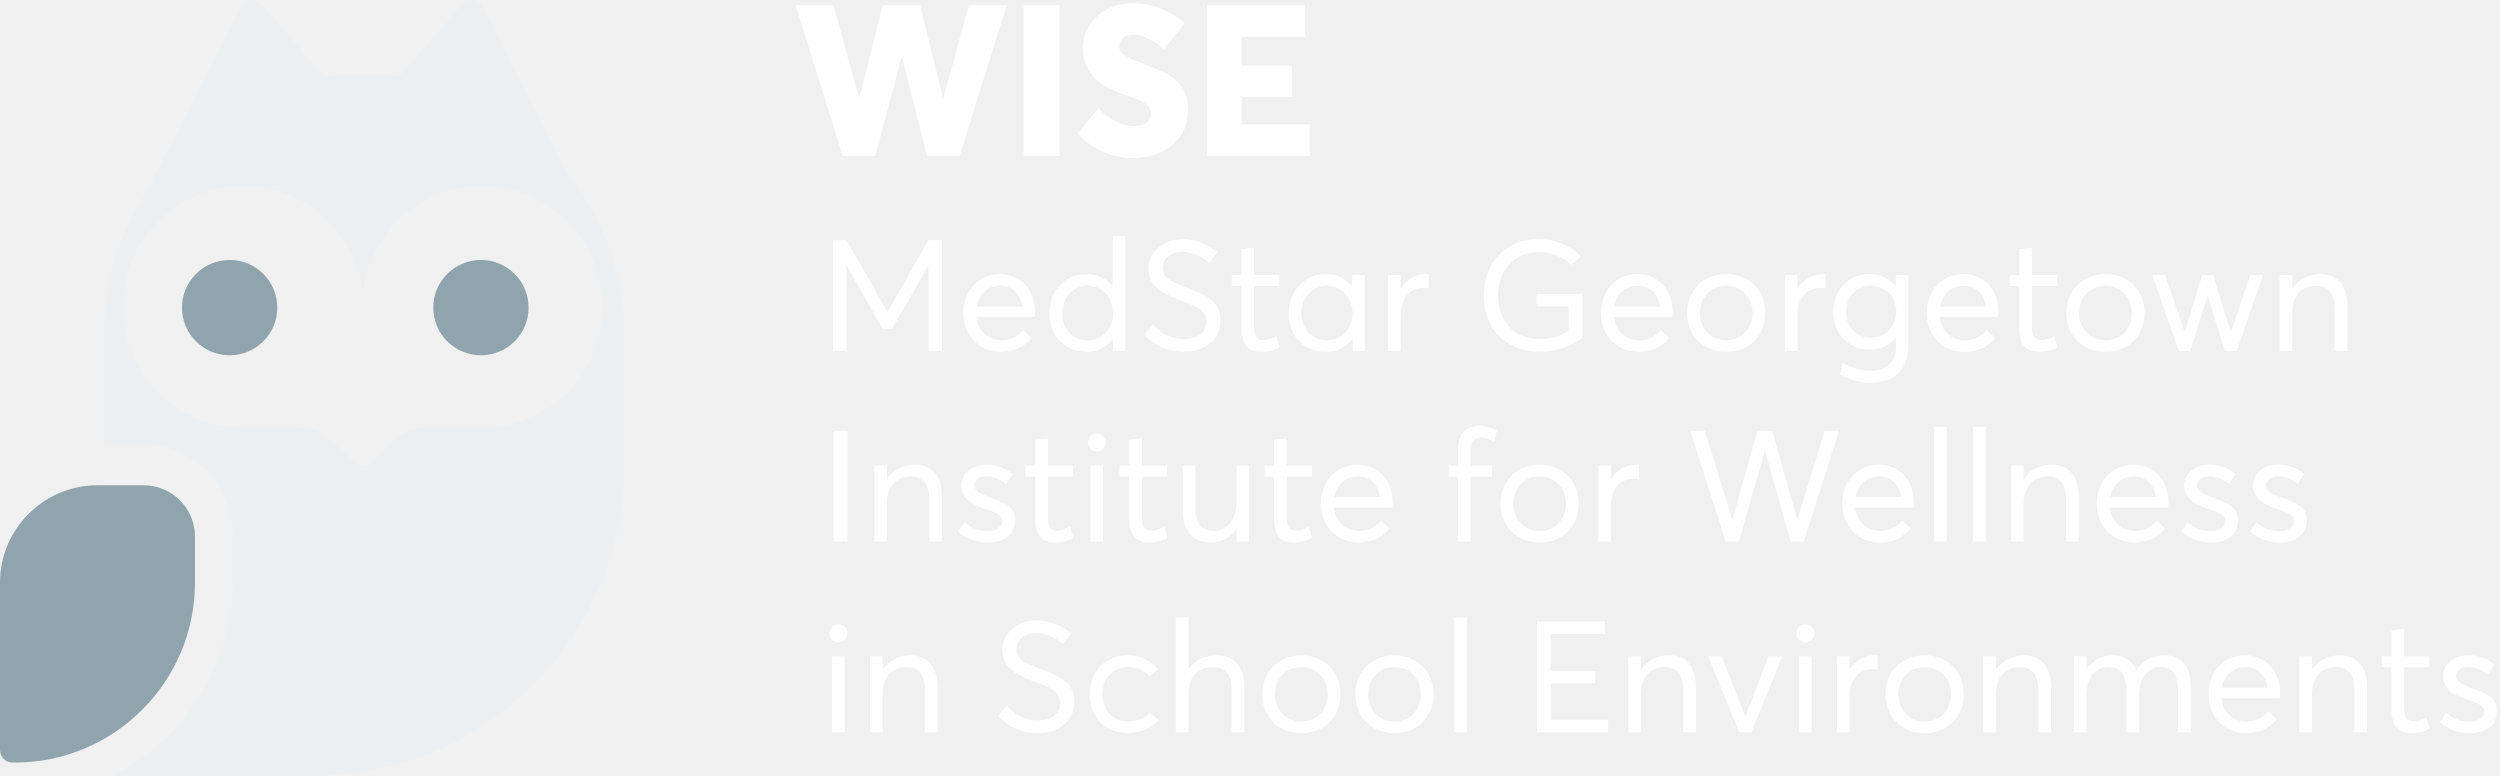
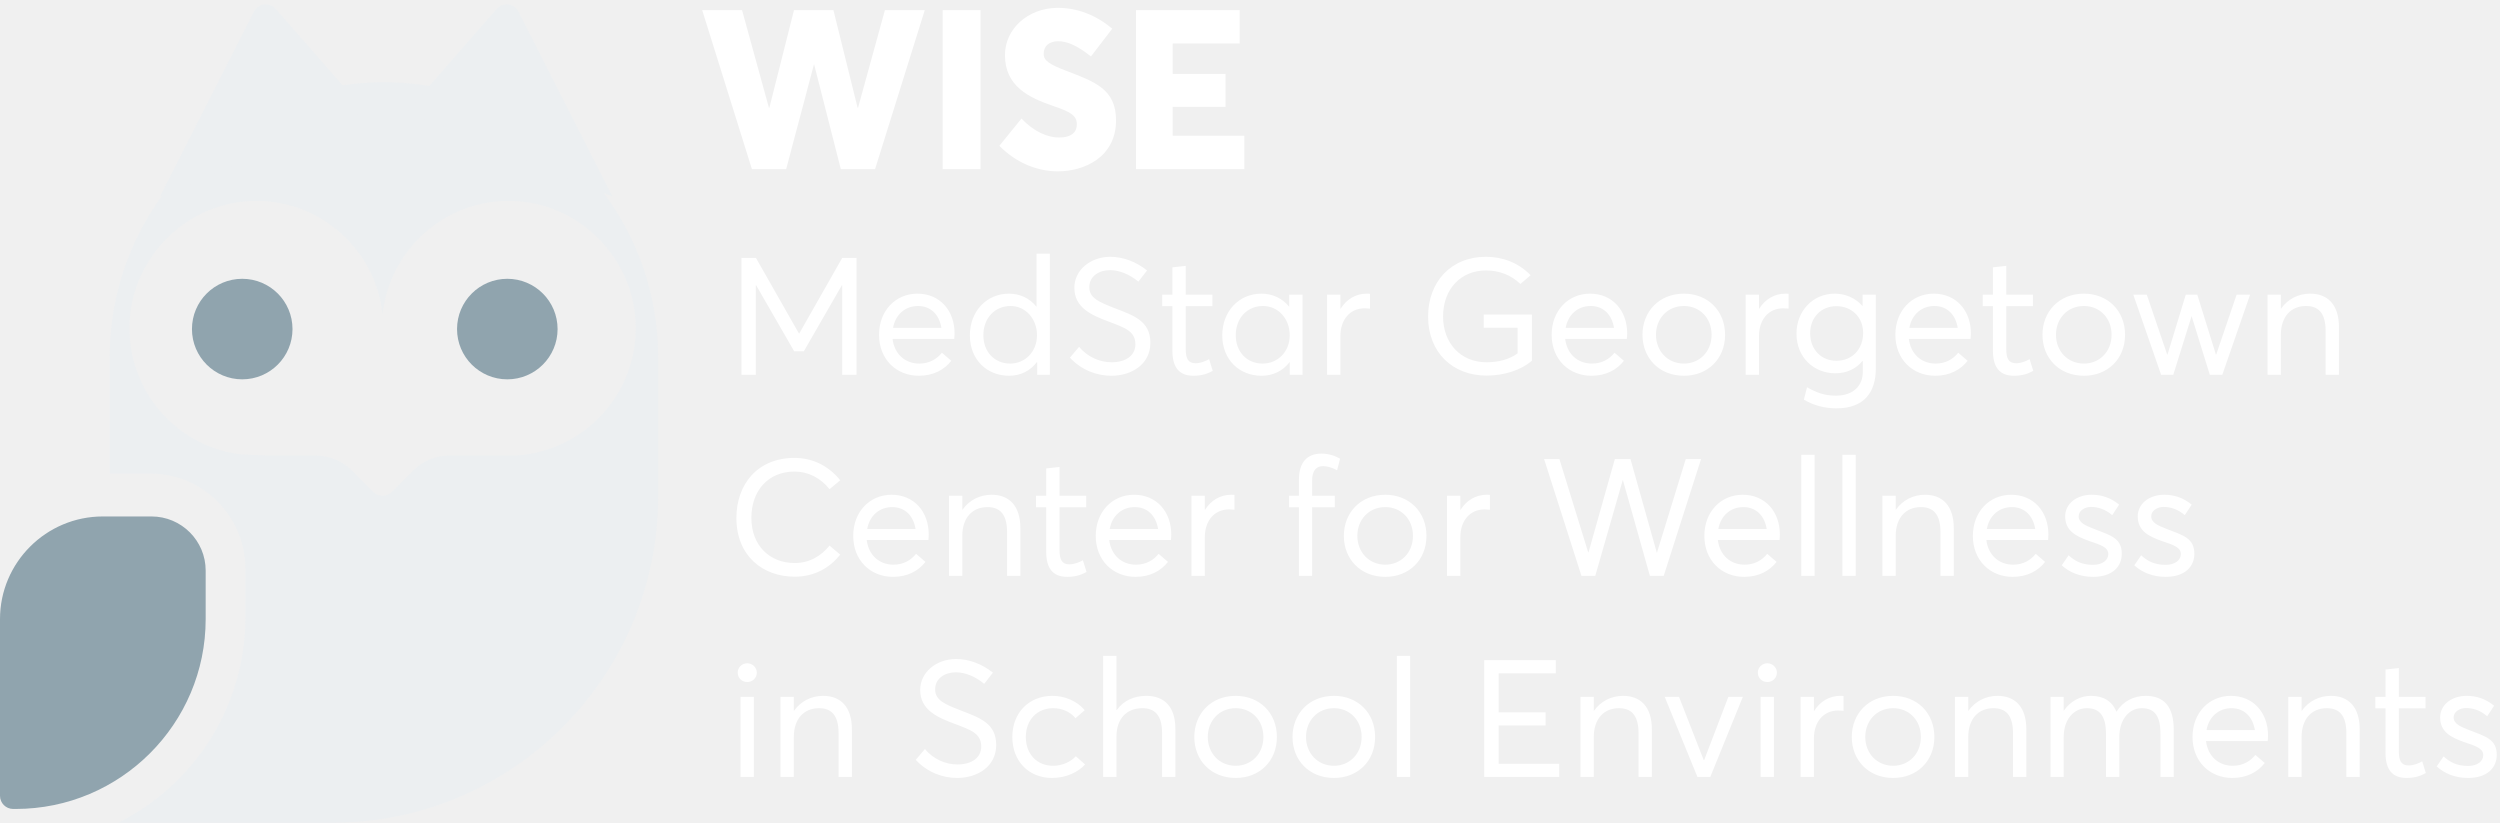
- <svg xmlns="http://www.w3.org/2000/svg" width="577px" height="179px" viewBox="0 0 577 179" version="1.1">
+ <svg xmlns="http://www.w3.org/2000/svg" width="547px" height="180px" viewBox="0 0 547 180" version="1.1">
  <defs />
  <g id="Logo" stroke="none" stroke-width="1" fill="none" fill-rule="evenodd">
-     <g id="Artboard-Copy-7">
-       <g id="Group-2">
+     <g id="Artboard-Copy-7" transform="translate(-20, -29)">
+       <g id="Group-2" transform="translate(20, 30)">
        <g id="Group">
          <path d="M3.421,176 L2.88,176 C1.289,176 3.98885737e-15,174.711 -4.4408921e-16,173.12 L0,134.472 C0,122.082 10.094,112 22.5,112 L33.15,112 C39.684,112 45,117.31 45,123.835 L45,134.472 C45,157.371 26.348,176 3.421,176 Z" id="path-1-path" fill="#90A4AE" />
          <path d="M72.808,179 L25.922,179 C42.373,170.742 53.695,153.732 53.695,134.03 L53.695,123.481 C53.695,111.959 44.379,102.616 32.885,102.616 L24,102.616 L24,77.159 C24,43.986 50.917,17 84,17 C117.085,17 144,43.988 144,77.159 L144,107.615 C144.002,146.977 112.065,179 72.808,179 Z M139.057,69.264 C138.308,55.431 127.084,43.988 113.299,43.027 C112.631,42.981 111.972,42.957 111.315,42.957 C97.017,42.957 85.249,53.792 83.711,67.718 C82.173,53.792 70.408,42.957 56.107,42.957 C55.446,42.957 54.779,42.981 54.108,43.027 C40.548,43.978 29.422,55.072 28.403,68.663 C27.275,83.727 38.109,96.461 52.362,98.392 L58.354,98.674 L69.083,98.674 C72.059,98.674 74.916,99.86 77.021,101.971 L81.67,106.632 C82.793,107.758 84.617,107.76 85.743,106.637 C85.745,106.635 85.746,106.633 85.748,106.632 L90.397,101.971 C92.502,99.86 95.357,98.674 98.335,98.674 L112.871,98.674 C127.996,97.753 139.9,84.824 139.057,69.264 Z" id="Combined-Shape" fill="#ECEFF1" />
          <circle id="Oval" fill="#90A4AE" cx="53" cy="71" r="11" />
          <circle id="Oval-Copy" fill="#90A4AE" cx="111" cy="71" r="11" />
          <path d="M60.305,0.93 L80,23.433 L35,42 L55.57,1.522 C56.291,0.104 58.025,-0.462 59.443,0.259 C59.77,0.425 60.063,0.653 60.305,0.93 Z" id="Triangle-2" fill="#ECEFF1" />
-           <path d="M112.305,0.93 L132,23.433 L87,42 L107.57,1.522 C108.291,0.104 110.025,-0.462 111.443,0.259 C111.77,0.425 112.063,0.653 112.305,0.93 Z" id="Triangle-2-Copy" fill="#ECEFF1" transform="translate(109.5, 21) scale(-1, 1) translate(-109.5, -21) " />
+           <path d="M114.305,0.93 L134,23.433 L89,42 L109.57,1.522 C110.291,0.104 112.025,-0.462 113.443,0.259 C113.77,0.425 114.063,0.653 114.305,0.93 Z" id="Triangle-2-Copy" fill="#ECEFF1" transform="translate(111.5, 21) scale(-1, 1) translate(-111.5, -21) " />
        </g>
-         <path d="M214.272,55.44 L217.404,55.44 L217.404,81 L214.272,81 L214.272,61.416 L214.2,61.416 L205.884,75.852 L203.76,75.852 L195.444,61.416 L195.372,61.416 L195.372,81 L192.24,81 L192.24,55.44 L195.408,55.44 L204.804,71.964 L204.876,71.964 L214.272,55.44 Z M238.86,71.964 C238.86,72.432 238.788,73.044 238.788,73.152 L225.288,73.152 C225.684,76.428 227.988,78.552 231.156,78.552 C233.352,78.552 235.008,77.544 236.088,76.176 L238.14,77.94 C236.628,79.884 234.252,81.216 231.048,81.216 C226.08,81.216 222.336,77.58 222.336,72.252 C222.336,66.96 225.972,63.252 230.724,63.252 C235.62,63.252 238.86,66.924 238.86,71.964 Z M230.868,65.952 C228.132,65.952 225.936,67.752 225.396,70.74 L235.98,70.74 C235.512,67.86 233.676,65.952 230.868,65.952 Z M256.788,54.504 L259.704,54.504 L259.704,81 L256.932,81 L256.932,78.228 L256.86,78.228 C255.456,80.1 253.332,81.216 250.812,81.216 C245.952,81.216 242.208,77.724 242.208,72.36 C242.208,67.176 245.808,63.252 250.776,63.252 C253.152,63.252 255.312,64.26 256.752,66.096 L256.788,66.096 L256.788,54.504 Z M251.064,78.552 C254.16,78.552 256.896,76.068 256.896,72.36 C256.896,68.76 254.412,65.952 251.1,65.952 C247.788,65.952 245.16,68.472 245.16,72.36 C245.16,75.888 247.5,78.552 251.064,78.552 Z M273.168,81.216 C269.964,81.216 266.652,79.992 264.096,77.256 L266.112,74.88 C267.948,77.148 270.72,78.264 273.204,78.264 C276.336,78.264 278.424,76.788 278.424,74.34 C278.424,71.46 276.12,70.704 272.7,69.408 C268.92,68.004 265.068,66.384 265.068,61.956 C265.068,58.14 268.524,55.224 272.88,55.188 C275.724,55.188 278.532,56.232 280.98,58.176 L279.072,60.624 C277.056,58.932 274.788,58.104 272.88,58.104 C270.504,58.104 268.344,59.4 268.344,61.812 C268.308,64.26 270.612,65.124 273.78,66.384 C278.1,68.04 281.7,69.228 281.7,74.016 C281.7,78.732 277.56,81.216 273.168,81.216 Z M291.096,81.216 C287.964,81.216 286.524,79.308 286.524,75.78 L286.524,65.988 L284.292,65.988 L284.292,63.468 L286.524,63.468 L286.524,57.492 L289.44,57.168 L289.44,63.468 L295.272,63.468 L295.272,65.988 L289.44,65.988 L289.44,75.348 C289.44,77.436 289.944,78.48 291.6,78.48 C292.644,78.48 293.724,78.048 294.552,77.58 L295.344,80.136 C294.372,80.676 293.148,81.216 291.096,81.216 Z M312.084,63.468 L315,63.468 L315,81 L312.192,81 L312.192,78.228 L312.156,78.228 C310.752,80.1 308.592,81.216 306.036,81.216 C301.176,81.216 297.432,77.724 297.432,72.36 C297.432,67.176 301.032,63.252 306,63.252 C308.412,63.252 310.572,64.26 312.048,66.096 L312.084,66.096 L312.084,63.468 Z M306.288,78.552 C309.456,78.552 312.192,76.068 312.192,72.36 C312.192,68.76 309.708,65.952 306.324,65.952 C303.012,65.952 300.384,68.472 300.384,72.36 C300.384,75.888 302.724,78.552 306.288,78.552 Z M329.04,63.252 C329.328,63.252 329.58,63.252 329.76,63.288 L329.76,66.528 C329.364,66.492 328.896,66.456 328.608,66.456 C325.296,66.456 323.28,69.012 323.28,72.54 L323.28,81 L320.364,81 L320.364,63.468 L323.28,63.468 L323.28,66.564 L323.316,66.564 C324.612,64.476 326.664,63.252 329.04,63.252 Z M354.636,67.824 L365.184,67.824 L365.184,77.94 C362.808,79.956 359.172,81.18 355.248,81.18 C347.904,81.18 342.468,76.176 342.468,68.256 C342.468,60.696 347.436,55.188 355.14,55.188 C358.596,55.188 362.16,56.376 364.896,59.22 L362.664,61.128 C360.612,59.184 358.092,58.176 355.104,58.176 C349.74,58.176 345.744,62.136 345.744,68.256 C345.744,74.016 349.524,78.264 355.248,78.264 C357.804,78.264 360.144,77.688 362.052,76.32 L362.052,70.704 L354.636,70.704 L354.636,67.824 Z M386.028,71.964 C386.028,72.432 385.956,73.044 385.956,73.152 L372.456,73.152 C372.852,76.428 375.156,78.552 378.324,78.552 C380.52,78.552 382.176,77.544 383.256,76.176 L385.308,77.94 C383.796,79.884 381.42,81.216 378.216,81.216 C373.248,81.216 369.504,77.58 369.504,72.252 C369.504,66.96 373.14,63.252 377.892,63.252 C382.788,63.252 386.028,66.924 386.028,71.964 Z M378.036,65.952 C375.3,65.952 373.104,67.752 372.564,70.74 L383.148,70.74 C382.68,67.86 380.844,65.952 378.036,65.952 Z M398.448,81.216 C392.976,81.216 389.376,77.292 389.376,72.252 C389.376,67.212 392.976,63.252 398.448,63.252 C403.596,63.252 407.448,66.924 407.448,72.252 C407.448,77.58 403.596,81.216 398.448,81.216 Z M398.448,78.552 C401.832,78.552 404.496,75.96 404.496,72.252 C404.496,68.508 401.832,65.952 398.448,65.952 C394.776,65.952 392.328,68.76 392.328,72.252 C392.328,75.744 394.812,78.552 398.448,78.552 Z M420.624,63.252 C420.912,63.252 421.164,63.252 421.344,63.288 L421.344,66.528 C420.948,66.492 420.48,66.456 420.192,66.456 C416.88,66.456 414.864,69.012 414.864,72.54 L414.864,81 L411.948,81 L411.948,63.468 L414.864,63.468 L414.864,66.564 L414.9,66.564 C416.196,64.476 418.248,63.252 420.624,63.252 Z M437.544,63.468 L440.424,63.468 L440.424,79.668 C440.424,84.744 437.94,88.344 431.82,88.344 C429.192,88.344 426.78,87.696 424.692,86.436 L425.376,83.736 C427.428,84.888 429.192,85.572 431.676,85.572 C435.636,85.572 437.58,83.268 437.58,80.424 L437.58,77.976 L437.508,77.976 C436.14,79.668 434.088,80.676 431.568,80.676 C426.888,80.676 423.072,77.22 423.072,72 C423.072,67.032 426.672,63.252 431.424,63.252 C433.764,63.252 435.96,64.188 437.472,65.916 L437.544,65.916 L437.544,63.468 Z M431.784,77.94 C435.312,77.94 437.652,75.348 437.652,71.856 C437.652,68.328 435.096,65.988 431.784,65.988 C428.436,65.988 426.06,68.508 426.06,71.892 C426.06,75.636 428.652,77.94 431.784,77.94 Z M461.232,71.964 C461.232,72.432 461.16,73.044 461.16,73.152 L447.66,73.152 C448.056,76.428 450.36,78.552 453.528,78.552 C455.724,78.552 457.38,77.544 458.46,76.176 L460.512,77.94 C459,79.884 456.624,81.216 453.42,81.216 C448.452,81.216 444.708,77.58 444.708,72.252 C444.708,66.96 448.344,63.252 453.096,63.252 C457.992,63.252 461.232,66.924 461.232,71.964 Z M453.24,65.952 C450.504,65.952 448.308,67.752 447.768,70.74 L458.352,70.74 C457.884,67.86 456.048,65.952 453.24,65.952 Z M470.628,81.216 C467.496,81.216 466.056,79.308 466.056,75.78 L466.056,65.988 L463.824,65.988 L463.824,63.468 L466.056,63.468 L466.056,57.492 L468.972,57.168 L468.972,63.468 L474.804,63.468 L474.804,65.988 L468.972,65.988 L468.972,75.348 C468.972,77.436 469.476,78.48 471.132,78.48 C472.176,78.48 473.256,78.048 474.084,77.58 L474.876,80.136 C473.904,80.676 472.68,81.216 470.628,81.216 Z M485.964,81.216 C480.492,81.216 476.892,77.292 476.892,72.252 C476.892,67.212 480.492,63.252 485.964,63.252 C491.112,63.252 494.964,66.924 494.964,72.252 C494.964,77.58 491.112,81.216 485.964,81.216 Z M485.964,78.552 C489.348,78.552 492.012,75.96 492.012,72.252 C492.012,68.508 489.348,65.952 485.964,65.952 C482.292,65.952 479.844,68.76 479.844,72.252 C479.844,75.744 482.328,78.552 485.964,78.552 Z M519.372,63.468 L522.324,63.468 L516.24,81 L513.504,81 L509.544,68.22 L509.508,68.22 L505.512,81 L502.848,81 L496.764,63.468 L499.716,63.468 L504.18,76.572 L504.252,76.572 L508.248,63.468 L510.768,63.468 L514.836,76.572 L514.908,76.572 L519.372,63.468 Z M535.464,63.252 C539.244,63.252 541.764,65.592 541.764,70.596 L541.764,81 L538.848,81 L538.848,71.424 C538.848,67.32 537.12,65.952 534.564,65.952 C531.252,65.952 529.056,68.292 529.056,72.252 L529.056,81 L526.14,81 L526.14,63.468 L529.056,63.468 L529.056,66.528 L529.092,66.528 C530.568,64.44 532.872,63.252 535.464,63.252 Z M192.42,125 L192.42,99.44 L195.588,99.44 L195.588,125 L192.42,125 Z M211.104,107.252 C214.884,107.252 217.404,109.592 217.404,114.596 L217.404,125 L214.488,125 L214.488,115.424 C214.488,111.32 212.76,109.952 210.204,109.952 C206.892,109.952 204.696,112.292 204.696,116.252 L204.696,125 L201.78,125 L201.78,107.468 L204.696,107.468 L204.696,110.528 L204.732,110.528 C206.208,108.44 208.512,107.252 211.104,107.252 Z M228.024,125.216 C225.144,125.216 222.876,124.244 221.148,122.696 L222.66,120.5 C224.028,121.76 225.54,122.588 228.024,122.588 C230.112,122.588 231.336,121.508 231.336,120.248 C231.336,118.736 229.716,118.232 227.16,117.368 C224.316,116.36 221.904,115.172 221.904,111.968 C221.904,109.268 224.352,107.252 227.7,107.252 C229.788,107.252 231.768,107.828 233.712,109.412 L232.2,111.716 C230.652,110.384 229.032,109.916 227.556,109.916 C226.224,109.916 224.856,110.708 224.856,111.968 C224.856,113.336 226.296,113.984 228.168,114.704 C231.876,116.144 234.324,116.756 234.288,120.212 C234.288,122.948 232.236,125.216 228.024,125.216 Z M243.504,125.216 C240.372,125.216 238.932,123.308 238.932,119.78 L238.932,109.988 L236.7,109.988 L236.7,107.468 L238.932,107.468 L238.932,101.492 L241.848,101.168 L241.848,107.468 L247.68,107.468 L247.68,109.988 L241.848,109.988 L241.848,119.348 C241.848,121.436 242.352,122.48 244.008,122.48 C245.052,122.48 246.132,122.048 246.96,121.58 L247.752,124.136 C246.78,124.676 245.556,125.216 243.504,125.216 Z M253.152,104.228 C251.964,104.228 251.064,103.328 251.064,102.176 C251.064,101.06 251.964,100.124 253.152,100.124 C254.304,100.124 255.24,101.06 255.24,102.176 C255.24,103.328 254.304,104.228 253.152,104.228 Z M251.676,125 L251.676,107.468 L254.592,107.468 L254.592,125 L251.676,125 Z M265.212,125.216 C262.08,125.216 260.64,123.308 260.64,119.78 L260.64,109.988 L258.408,109.988 L258.408,107.468 L260.64,107.468 L260.64,101.492 L263.556,101.168 L263.556,107.468 L269.388,107.468 L269.388,109.988 L263.556,109.988 L263.556,119.348 C263.556,121.436 264.06,122.48 265.716,122.48 C266.76,122.48 267.84,122.048 268.668,121.58 L269.46,124.136 C268.488,124.676 267.264,125.216 265.212,125.216 Z M285.372,107.468 L288.288,107.468 L288.288,125 L285.372,125 L285.372,122.084 L285.336,122.084 C283.932,124.1 281.844,125.216 279.576,125.216 C275.544,125.216 272.988,122.912 272.988,117.908 L272.988,107.468 L275.904,107.468 L275.904,117.08 C275.904,121.076 277.38,122.552 280.188,122.552 C282.96,122.552 285.372,120.14 285.372,115.964 L285.372,107.468 Z M298.62,125.216 C295.488,125.216 294.048,123.308 294.048,119.78 L294.048,109.988 L291.816,109.988 L291.816,107.468 L294.048,107.468 L294.048,101.492 L296.964,101.168 L296.964,107.468 L302.796,107.468 L302.796,109.988 L296.964,109.988 L296.964,119.348 C296.964,121.436 297.468,122.48 299.124,122.48 C300.168,122.48 301.248,122.048 302.076,121.58 L302.868,124.136 C301.896,124.676 300.672,125.216 298.62,125.216 Z M321.408,115.964 C321.408,116.432 321.336,117.044 321.336,117.152 L307.836,117.152 C308.232,120.428 310.536,122.552 313.704,122.552 C315.9,122.552 317.556,121.544 318.636,120.176 L320.688,121.94 C319.176,123.884 316.8,125.216 313.596,125.216 C308.628,125.216 304.884,121.58 304.884,116.252 C304.884,110.96 308.52,107.252 313.272,107.252 C318.168,107.252 321.408,110.924 321.408,115.964 Z M313.416,109.952 C310.68,109.952 308.484,111.752 307.944,114.74 L318.528,114.74 C318.06,111.86 316.224,109.952 313.416,109.952 Z M336.492,125 L336.492,109.988 L334.332,109.988 L334.332,107.468 L336.492,107.468 L336.492,103.94 C336.492,100.16 338.292,98.252 341.388,98.252 C343.152,98.252 344.52,98.792 345.492,99.368 L344.844,101.888 C343.728,101.312 342.72,100.988 341.784,100.988 C340.344,100.988 339.372,101.888 339.372,104.192 L339.372,107.468 L344.34,107.468 L344.34,109.988 L339.372,109.988 L339.372,125 L336.492,125 Z M355.392,125.216 C349.92,125.216 346.32,121.292 346.32,116.252 C346.32,111.212 349.92,107.252 355.392,107.252 C360.54,107.252 364.392,110.924 364.392,116.252 C364.392,121.58 360.54,125.216 355.392,125.216 Z M355.392,122.552 C358.776,122.552 361.44,119.96 361.44,116.252 C361.44,112.508 358.776,109.952 355.392,109.952 C351.72,109.952 349.272,112.76 349.272,116.252 C349.272,119.744 351.756,122.552 355.392,122.552 Z M377.568,107.252 C377.856,107.252 378.108,107.252 378.288,107.288 L378.288,110.528 C377.892,110.492 377.424,110.456 377.136,110.456 C373.824,110.456 371.808,113.012 371.808,116.54 L371.808,125 L368.892,125 L368.892,107.468 L371.808,107.468 L371.808,110.564 L371.844,110.564 C373.14,108.476 375.192,107.252 377.568,107.252 Z M421.128,99.44 L424.476,99.44 L416.304,125 L413.28,125 L407.376,104.048 L407.34,104.048 L401.328,125 L398.304,125 L390.132,99.44 L393.48,99.44 L399.78,119.852 L399.852,119.852 L405.612,99.44 L409.032,99.44 L414.792,119.924 L414.828,119.924 L421.128,99.44 Z M441.72,115.964 C441.72,116.432 441.648,117.044 441.648,117.152 L428.148,117.152 C428.544,120.428 430.848,122.552 434.016,122.552 C436.212,122.552 437.868,121.544 438.948,120.176 L441,121.94 C439.488,123.884 437.112,125.216 433.908,125.216 C428.94,125.216 425.196,121.58 425.196,116.252 C425.196,110.96 428.832,107.252 433.584,107.252 C438.48,107.252 441.72,110.924 441.72,115.964 Z M433.728,109.952 C430.992,109.952 428.796,111.752 428.256,114.74 L438.84,114.74 C438.372,111.86 436.536,109.952 433.728,109.952 Z M446.4,125 L446.4,98.504 L449.316,98.504 L449.316,125 L446.4,125 Z M455.4,125 L455.4,98.504 L458.316,98.504 L458.316,125 L455.4,125 Z M473.472,107.252 C477.252,107.252 479.772,109.592 479.772,114.596 L479.772,125 L476.856,125 L476.856,115.424 C476.856,111.32 475.128,109.952 472.572,109.952 C469.26,109.952 467.064,112.292 467.064,116.252 L467.064,125 L464.148,125 L464.148,107.468 L467.064,107.468 L467.064,110.528 L467.1,110.528 C468.576,108.44 470.88,107.252 473.472,107.252 Z M500.472,115.964 C500.472,116.432 500.4,117.044 500.4,117.152 L486.9,117.152 C487.296,120.428 489.6,122.552 492.768,122.552 C494.964,122.552 496.62,121.544 497.7,120.176 L499.752,121.94 C498.24,123.884 495.864,125.216 492.66,125.216 C487.692,125.216 483.948,121.58 483.948,116.252 C483.948,110.96 487.584,107.252 492.336,107.252 C497.232,107.252 500.472,110.924 500.472,115.964 Z M492.48,109.952 C489.744,109.952 487.548,111.752 487.008,114.74 L497.592,114.74 C497.124,111.86 495.288,109.952 492.48,109.952 Z M510.264,125.216 C507.384,125.216 505.116,124.244 503.388,122.696 L504.9,120.5 C506.268,121.76 507.78,122.588 510.264,122.588 C512.352,122.588 513.576,121.508 513.576,120.248 C513.576,118.736 511.956,118.232 509.4,117.368 C506.556,116.36 504.144,115.172 504.144,111.968 C504.144,109.268 506.592,107.252 509.94,107.252 C512.028,107.252 514.008,107.828 515.952,109.412 L514.44,111.716 C512.892,110.384 511.272,109.916 509.796,109.916 C508.464,109.916 507.096,110.708 507.096,111.968 C507.096,113.336 508.536,113.984 510.408,114.704 C514.116,116.144 516.564,116.756 516.528,120.212 C516.528,122.948 514.476,125.216 510.264,125.216 Z M526.14,125.216 C523.26,125.216 520.992,124.244 519.264,122.696 L520.776,120.5 C522.144,121.76 523.656,122.588 526.14,122.588 C528.228,122.588 529.452,121.508 529.452,120.248 C529.452,118.736 527.832,118.232 525.276,117.368 C522.432,116.36 520.02,115.172 520.02,111.968 C520.02,109.268 522.468,107.252 525.816,107.252 C527.904,107.252 529.884,107.828 531.828,109.412 L530.316,111.716 C528.768,110.384 527.148,109.916 525.672,109.916 C524.34,109.916 522.972,110.708 522.972,111.968 C522.972,113.336 524.412,113.984 526.284,114.704 C529.992,116.144 532.44,116.756 532.404,120.212 C532.404,122.948 530.352,125.216 526.14,125.216 Z M193.5,148.228 C192.312,148.228 191.412,147.328 191.412,146.176 C191.412,145.06 192.312,144.124 193.5,144.124 C194.652,144.124 195.588,145.06 195.588,146.176 C195.588,147.328 194.652,148.228 193.5,148.228 Z M192.024,169 L192.024,151.468 L194.94,151.468 L194.94,169 L192.024,169 Z M210.096,151.252 C213.876,151.252 216.396,153.592 216.396,158.596 L216.396,169 L213.48,169 L213.48,159.424 C213.48,155.32 211.752,153.952 209.196,153.952 C205.884,153.952 203.688,156.292 203.688,160.252 L203.688,169 L200.772,169 L200.772,151.468 L203.688,151.468 L203.688,154.528 L203.724,154.528 C205.2,152.44 207.504,151.252 210.096,151.252 Z M239.436,169.216 C236.232,169.216 232.92,167.992 230.364,165.256 L232.38,162.88 C234.216,165.148 236.988,166.264 239.472,166.264 C242.604,166.264 244.692,164.788 244.692,162.34 C244.692,159.46 242.388,158.704 238.968,157.408 C235.188,156.004 231.336,154.384 231.336,149.956 C231.336,146.14 234.792,143.224 239.148,143.188 C241.992,143.188 244.8,144.232 247.248,146.176 L245.34,148.624 C243.324,146.932 241.056,146.104 239.148,146.104 C236.772,146.104 234.612,147.4 234.612,149.812 C234.576,152.26 236.88,153.124 240.048,154.384 C244.368,156.04 247.968,157.228 247.968,162.016 C247.968,166.732 243.828,169.216 239.436,169.216 Z M260.172,169.216 C255.132,169.216 251.496,165.58 251.496,160.252 C251.496,154.96 255.132,151.252 260.28,151.252 C262.908,151.252 265.608,152.332 267.336,154.384 L265.32,156.148 C264.24,154.816 262.512,153.952 260.424,153.952 C256.896,153.952 254.448,156.544 254.448,160.252 C254.448,163.996 256.896,166.552 260.424,166.552 C262.476,166.552 264.312,165.652 265.392,164.464 L267.408,166.264 C265.932,167.92 263.304,169.216 260.172,169.216 Z M280.8,151.252 C284.616,151.252 287.172,153.484 287.172,158.488 L287.172,169 L284.256,169 L284.256,159.316 C284.256,155.356 282.528,153.952 279.972,153.952 C276.48,153.952 274.284,156.256 274.284,160.18 L274.284,169 L271.368,169 L271.368,142.504 L274.284,142.504 L274.284,154.348 L274.356,154.348 C275.796,152.332 278.1,151.252 280.8,151.252 Z M300.384,169.216 C294.912,169.216 291.312,165.292 291.312,160.252 C291.312,155.212 294.912,151.252 300.384,151.252 C305.532,151.252 309.384,154.924 309.384,160.252 C309.384,165.58 305.532,169.216 300.384,169.216 Z M300.384,166.552 C303.768,166.552 306.432,163.96 306.432,160.252 C306.432,156.508 303.768,153.952 300.384,153.952 C296.712,153.952 294.264,156.76 294.264,160.252 C294.264,163.744 296.748,166.552 300.384,166.552 Z M321.876,169.216 C316.404,169.216 312.804,165.292 312.804,160.252 C312.804,155.212 316.404,151.252 321.876,151.252 C327.024,151.252 330.876,154.924 330.876,160.252 C330.876,165.58 327.024,169.216 321.876,169.216 Z M321.876,166.552 C325.26,166.552 327.924,163.96 327.924,160.252 C327.924,156.508 325.26,153.952 321.876,153.952 C318.204,153.952 315.756,156.76 315.756,160.252 C315.756,163.744 318.24,166.552 321.876,166.552 Z M335.628,169 L335.628,142.504 L338.544,142.504 L338.544,169 L335.628,169 Z M354.744,169 L354.744,143.44 L370.404,143.44 L370.404,146.32 L357.912,146.32 L357.912,154.852 L368.172,154.852 L368.172,157.732 L357.912,157.732 L357.912,166.12 L371.16,166.12 L371.16,169 L354.744,169 Z M385.128,151.252 C388.908,151.252 391.428,153.592 391.428,158.596 L391.428,169 L388.512,169 L388.512,159.424 C388.512,155.32 386.784,153.952 384.228,153.952 C380.916,153.952 378.72,156.292 378.72,160.252 L378.72,169 L375.804,169 L375.804,151.468 L378.72,151.468 L378.72,154.528 L378.756,154.528 C380.232,152.44 382.536,151.252 385.128,151.252 Z M408.168,151.468 L411.336,151.468 L404.208,169 L401.4,169 L394.236,151.468 L397.368,151.468 L402.768,165.292 L402.876,165.292 L408.168,151.468 Z M416.7,148.228 C415.512,148.228 414.612,147.328 414.612,146.176 C414.612,145.06 415.512,144.124 416.7,144.124 C417.852,144.124 418.788,145.06 418.788,146.176 C418.788,147.328 417.852,148.228 416.7,148.228 Z M415.224,169 L415.224,151.468 L418.14,151.468 L418.14,169 L415.224,169 Z M432.648,151.252 C432.936,151.252 433.188,151.252 433.368,151.288 L433.368,154.528 C432.972,154.492 432.504,154.456 432.216,154.456 C428.904,154.456 426.888,157.012 426.888,160.54 L426.888,169 L423.972,169 L423.972,151.468 L426.888,151.468 L426.888,154.564 L426.924,154.564 C428.22,152.476 430.272,151.252 432.648,151.252 Z M444.24,169.216 C438.768,169.216 435.168,165.292 435.168,160.252 C435.168,155.212 438.768,151.252 444.24,151.252 C449.388,151.252 453.24,154.924 453.24,160.252 C453.24,165.58 449.388,169.216 444.24,169.216 Z M444.24,166.552 C447.624,166.552 450.288,163.96 450.288,160.252 C450.288,156.508 447.624,153.952 444.24,153.952 C440.568,153.952 438.12,156.76 438.12,160.252 C438.12,163.744 440.604,166.552 444.24,166.552 Z M467.064,151.252 C470.844,151.252 473.364,153.592 473.364,158.596 L473.364,169 L470.448,169 L470.448,159.424 C470.448,155.32 468.72,153.952 466.164,153.952 C462.852,153.952 460.656,156.292 460.656,160.252 L460.656,169 L457.74,169 L457.74,151.468 L460.656,151.468 L460.656,154.528 L460.692,154.528 C462.168,152.44 464.472,151.252 467.064,151.252 Z M499.464,151.252 C503.46,151.252 505.62,153.556 505.62,158.74 L505.62,169 L502.704,169 L502.704,159.532 C502.704,155.572 501.372,153.952 498.6,153.952 C495.9,153.952 493.704,156.364 493.704,160.288 L493.704,169 L490.788,169 L490.788,159.496 C490.788,155.608 489.348,153.952 486.612,153.952 C483.768,153.952 481.536,156.364 481.536,160.288 L481.536,169 L478.656,169 L478.656,151.468 L481.536,151.468 L481.536,154.492 L481.572,154.492 C483.012,152.404 485.208,151.252 487.476,151.252 C490.176,151.252 492.12,152.368 493.056,154.708 L493.092,154.708 C494.496,152.476 496.8,151.252 499.464,151.252 Z M526.248,159.964 C526.248,160.432 526.176,161.044 526.176,161.152 L512.676,161.152 C513.072,164.428 515.376,166.552 518.544,166.552 C520.74,166.552 522.396,165.544 523.476,164.176 L525.528,165.94 C524.016,167.884 521.64,169.216 518.436,169.216 C513.468,169.216 509.724,165.58 509.724,160.252 C509.724,154.96 513.36,151.252 518.112,151.252 C523.008,151.252 526.248,154.924 526.248,159.964 Z M518.256,153.952 C515.52,153.952 513.324,155.752 512.784,158.74 L523.368,158.74 C522.9,155.86 521.064,153.952 518.256,153.952 Z M540,151.252 C543.78,151.252 546.3,153.592 546.3,158.596 L546.3,169 L543.384,169 L543.384,159.424 C543.384,155.32 541.656,153.952 539.1,153.952 C535.788,153.952 533.592,156.292 533.592,160.252 L533.592,169 L530.676,169 L530.676,151.468 L533.592,151.468 L533.592,154.528 L533.628,154.528 C535.104,152.44 537.408,151.252 540,151.252 Z M556.524,169.216 C553.392,169.216 551.952,167.308 551.952,163.78 L551.952,153.988 L549.72,153.988 L549.72,151.468 L551.952,151.468 L551.952,145.492 L554.868,145.168 L554.868,151.468 L560.7,151.468 L560.7,153.988 L554.868,153.988 L554.868,163.348 C554.868,165.436 555.372,166.48 557.028,166.48 C558.072,166.48 559.152,166.048 559.98,165.58 L560.772,168.136 C559.8,168.676 558.576,169.216 556.524,169.216 Z M570.024,169.216 C567.144,169.216 564.876,168.244 563.148,166.696 L564.66,164.5 C566.028,165.76 567.54,166.588 570.024,166.588 C572.112,166.588 573.336,165.508 573.336,164.248 C573.336,162.736 571.716,162.232 569.16,161.368 C566.316,160.36 563.904,159.172 563.904,155.968 C563.904,153.268 566.352,151.252 569.7,151.252 C571.788,151.252 573.768,151.828 575.712,153.412 L574.2,155.716 C572.652,154.384 571.032,153.916 569.556,153.916 C568.224,153.916 566.856,154.708 566.856,155.968 C566.856,157.336 568.296,157.984 570.168,158.704 C573.876,160.144 576.324,160.756 576.288,164.212 C576.288,166.948 574.236,169.216 570.024,169.216 Z" id="MedStar-Georgetown-I" fill="#FFFFFF" />
-         <path d="M223.621,1.21 L232.343,1.21 L221.465,36 L213.968,36 L208.137,13.117 L208.088,13.117 L202.012,36 L194.515,36 L183.637,1.21 L192.359,1.21 L198.239,22.574 L198.337,22.574 L203.727,1.21 L212.351,1.21 L217.643,22.574 L217.741,22.574 L223.621,1.21 Z M236.263,36 L236.263,1.21 L244.544,1.21 L244.544,36 L236.263,36 Z M261.498,36.49 C257.039,36.49 252.433,34.726 248.66,30.904 L253.511,24.926 C256.157,27.817 259.293,29.091 261.694,29.091 C264.536,29.091 265.614,27.817 265.614,26.249 C265.614,24.338 264.389,23.505 260.42,22.182 C255.128,20.369 249.885,17.87 249.885,11.059 C249.885,5.277 254.932,0.818 261.253,0.72 C265.81,0.671 269.926,2.386 273.356,5.277 L268.701,11.353 C265.761,9.001 263.507,8.021 261.547,8.021 C259.587,8.021 258.362,9.05 258.362,10.716 C258.313,12.284 259.587,13.068 263.409,14.538 C269.534,16.89 274.189,18.507 274.189,25.318 C274.189,33.501 267.084,36.49 261.498,36.49 Z M278.55,36 L278.55,1.21 L301.237,1.21 L301.237,8.511 L286.586,8.511 L286.586,15.175 L298.15,15.175 L298.15,22.378 L286.586,22.378 L286.586,28.699 L302.266,28.699 L302.266,36 L278.55,36 Z" id="WISE" fill="#FFFFFF" />
+         <path d="M184.272,55.44 L187.404,55.44 L187.404,81 L184.272,81 L184.272,61.416 L184.2,61.416 L175.884,75.852 L173.76,75.852 L165.444,61.416 L165.372,61.416 L165.372,81 L162.24,81 L162.24,55.44 L165.408,55.44 L174.804,71.964 L174.876,71.964 L184.272,55.44 Z M208.86,71.964 C208.86,72.432 208.788,73.044 208.788,73.152 L195.288,73.152 C195.684,76.428 197.988,78.552 201.156,78.552 C203.352,78.552 205.008,77.544 206.088,76.176 L208.14,77.94 C206.628,79.884 204.252,81.216 201.048,81.216 C196.08,81.216 192.336,77.58 192.336,72.252 C192.336,66.96 195.972,63.252 200.724,63.252 C205.62,63.252 208.86,66.924 208.86,71.964 Z M200.868,65.952 C198.132,65.952 195.936,67.752 195.396,70.74 L205.98,70.74 C205.512,67.86 203.676,65.952 200.868,65.952 Z M226.788,54.504 L229.704,54.504 L229.704,81 L226.932,81 L226.932,78.228 L226.86,78.228 C225.456,80.1 223.332,81.216 220.812,81.216 C215.952,81.216 212.208,77.724 212.208,72.36 C212.208,67.176 215.808,63.252 220.776,63.252 C223.152,63.252 225.312,64.26 226.752,66.096 L226.788,66.096 L226.788,54.504 Z M221.064,78.552 C224.16,78.552 226.896,76.068 226.896,72.36 C226.896,68.76 224.412,65.952 221.1,65.952 C217.788,65.952 215.16,68.472 215.16,72.36 C215.16,75.888 217.5,78.552 221.064,78.552 Z M243.168,81.216 C239.964,81.216 236.652,79.992 234.096,77.256 L236.112,74.88 C237.948,77.148 240.72,78.264 243.204,78.264 C246.336,78.264 248.424,76.788 248.424,74.34 C248.424,71.46 246.12,70.704 242.7,69.408 C238.92,68.004 235.068,66.384 235.068,61.956 C235.068,58.14 238.524,55.224 242.88,55.188 C245.724,55.188 248.532,56.232 250.98,58.176 L249.072,60.624 C247.056,58.932 244.788,58.104 242.88,58.104 C240.504,58.104 238.344,59.4 238.344,61.812 C238.308,64.26 240.612,65.124 243.78,66.384 C248.1,68.04 251.7,69.228 251.7,74.016 C251.7,78.732 247.56,81.216 243.168,81.216 Z M261.096,81.216 C257.964,81.216 256.524,79.308 256.524,75.78 L256.524,65.988 L254.292,65.988 L254.292,63.468 L256.524,63.468 L256.524,57.492 L259.44,57.168 L259.44,63.468 L265.272,63.468 L265.272,65.988 L259.44,65.988 L259.44,75.348 C259.44,77.436 259.944,78.48 261.6,78.48 C262.644,78.48 263.724,78.048 264.552,77.58 L265.344,80.136 C264.372,80.676 263.148,81.216 261.096,81.216 Z M282.084,63.468 L285,63.468 L285,81 L282.192,81 L282.192,78.228 L282.156,78.228 C280.752,80.1 278.592,81.216 276.036,81.216 C271.176,81.216 267.432,77.724 267.432,72.36 C267.432,67.176 271.032,63.252 276,63.252 C278.412,63.252 280.572,64.26 282.048,66.096 L282.084,66.096 L282.084,63.468 Z M276.288,78.552 C279.456,78.552 282.192,76.068 282.192,72.36 C282.192,68.76 279.708,65.952 276.324,65.952 C273.012,65.952 270.384,68.472 270.384,72.36 C270.384,75.888 272.724,78.552 276.288,78.552 Z M299.04,63.252 C299.328,63.252 299.58,63.252 299.76,63.288 L299.76,66.528 C299.364,66.492 298.896,66.456 298.608,66.456 C295.296,66.456 293.28,69.012 293.28,72.54 L293.28,81 L290.364,81 L290.364,63.468 L293.28,63.468 L293.28,66.564 L293.316,66.564 C294.612,64.476 296.664,63.252 299.04,63.252 Z M324.636,67.824 L335.184,67.824 L335.184,77.94 C332.808,79.956 329.172,81.18 325.248,81.18 C317.904,81.18 312.468,76.176 312.468,68.256 C312.468,60.696 317.436,55.188 325.14,55.188 C328.596,55.188 332.16,56.376 334.896,59.22 L332.664,61.128 C330.612,59.184 328.092,58.176 325.104,58.176 C319.74,58.176 315.744,62.136 315.744,68.256 C315.744,74.016 319.524,78.264 325.248,78.264 C327.804,78.264 330.144,77.688 332.052,76.32 L332.052,70.704 L324.636,70.704 L324.636,67.824 Z M356.028,71.964 C356.028,72.432 355.956,73.044 355.956,73.152 L342.456,73.152 C342.852,76.428 345.156,78.552 348.324,78.552 C350.52,78.552 352.176,77.544 353.256,76.176 L355.308,77.94 C353.796,79.884 351.42,81.216 348.216,81.216 C343.248,81.216 339.504,77.58 339.504,72.252 C339.504,66.96 343.14,63.252 347.892,63.252 C352.788,63.252 356.028,66.924 356.028,71.964 Z M348.036,65.952 C345.3,65.952 343.104,67.752 342.564,70.74 L353.148,70.74 C352.68,67.86 350.844,65.952 348.036,65.952 Z M368.448,81.216 C362.976,81.216 359.376,77.292 359.376,72.252 C359.376,67.212 362.976,63.252 368.448,63.252 C373.596,63.252 377.448,66.924 377.448,72.252 C377.448,77.58 373.596,81.216 368.448,81.216 Z M368.448,78.552 C371.832,78.552 374.496,75.96 374.496,72.252 C374.496,68.508 371.832,65.952 368.448,65.952 C364.776,65.952 362.328,68.76 362.328,72.252 C362.328,75.744 364.812,78.552 368.448,78.552 Z M390.624,63.252 C390.912,63.252 391.164,63.252 391.344,63.288 L391.344,66.528 C390.948,66.492 390.48,66.456 390.192,66.456 C386.88,66.456 384.864,69.012 384.864,72.54 L384.864,81 L381.948,81 L381.948,63.468 L384.864,63.468 L384.864,66.564 L384.9,66.564 C386.196,64.476 388.248,63.252 390.624,63.252 Z M407.544,63.468 L410.424,63.468 L410.424,79.668 C410.424,84.744 407.94,88.344 401.82,88.344 C399.192,88.344 396.78,87.696 394.692,86.436 L395.376,83.736 C397.428,84.888 399.192,85.572 401.676,85.572 C405.636,85.572 407.58,83.268 407.58,80.424 L407.58,77.976 L407.508,77.976 C406.14,79.668 404.088,80.676 401.568,80.676 C396.888,80.676 393.072,77.22 393.072,72 C393.072,67.032 396.672,63.252 401.424,63.252 C403.764,63.252 405.96,64.188 407.472,65.916 L407.544,65.916 L407.544,63.468 Z M401.784,77.94 C405.312,77.94 407.652,75.348 407.652,71.856 C407.652,68.328 405.096,65.988 401.784,65.988 C398.436,65.988 396.06,68.508 396.06,71.892 C396.06,75.636 398.652,77.94 401.784,77.94 Z M431.232,71.964 C431.232,72.432 431.16,73.044 431.16,73.152 L417.66,73.152 C418.056,76.428 420.36,78.552 423.528,78.552 C425.724,78.552 427.38,77.544 428.46,76.176 L430.512,77.94 C429,79.884 426.624,81.216 423.42,81.216 C418.452,81.216 414.708,77.58 414.708,72.252 C414.708,66.96 418.344,63.252 423.096,63.252 C427.992,63.252 431.232,66.924 431.232,71.964 Z M423.24,65.952 C420.504,65.952 418.308,67.752 417.768,70.74 L428.352,70.74 C427.884,67.86 426.048,65.952 423.24,65.952 Z M440.628,81.216 C437.496,81.216 436.056,79.308 436.056,75.78 L436.056,65.988 L433.824,65.988 L433.824,63.468 L436.056,63.468 L436.056,57.492 L438.972,57.168 L438.972,63.468 L444.804,63.468 L444.804,65.988 L438.972,65.988 L438.972,75.348 C438.972,77.436 439.476,78.48 441.132,78.48 C442.176,78.48 443.256,78.048 444.084,77.58 L444.876,80.136 C443.904,80.676 442.68,81.216 440.628,81.216 Z M455.964,81.216 C450.492,81.216 446.892,77.292 446.892,72.252 C446.892,67.212 450.492,63.252 455.964,63.252 C461.112,63.252 464.964,66.924 464.964,72.252 C464.964,77.58 461.112,81.216 455.964,81.216 Z M455.964,78.552 C459.348,78.552 462.012,75.96 462.012,72.252 C462.012,68.508 459.348,65.952 455.964,65.952 C452.292,65.952 449.844,68.76 449.844,72.252 C449.844,75.744 452.328,78.552 455.964,78.552 Z M489.372,63.468 L492.324,63.468 L486.24,81 L483.504,81 L479.544,68.22 L479.508,68.22 L475.512,81 L472.848,81 L466.764,63.468 L469.716,63.468 L474.18,76.572 L474.252,76.572 L478.248,63.468 L480.768,63.468 L484.836,76.572 L484.908,76.572 L489.372,63.468 Z M505.464,63.252 C509.244,63.252 511.764,65.592 511.764,70.596 L511.764,81 L508.848,81 L508.848,71.424 C508.848,67.32 507.12,65.952 504.564,65.952 C501.252,65.952 499.056,68.292 499.056,72.252 L499.056,81 L496.14,81 L496.14,63.468 L499.056,63.468 L499.056,66.528 L499.092,66.528 C500.568,64.44 502.872,63.252 505.464,63.252 Z M173.868,125.18 C166.956,125.18 161.124,120.68 161.124,112.328 C161.124,105.056 165.66,99.188 173.868,99.188 C177.396,99.188 181.068,100.628 183.84,104.084 L181.5,106.028 C179.556,103.58 176.82,102.176 173.868,102.176 C168.036,102.176 164.4,106.388 164.4,112.328 C164.4,118.412 168.468,122.192 173.868,122.192 C177.18,122.192 179.7,120.608 181.5,118.376 L183.84,120.356 C181.608,123.128 178.368,125.18 173.868,125.18 Z M203.208,115.964 C203.208,116.432 203.136,117.044 203.136,117.152 L189.636,117.152 C190.032,120.428 192.336,122.552 195.504,122.552 C197.7,122.552 199.356,121.544 200.436,120.176 L202.488,121.94 C200.976,123.884 198.6,125.216 195.396,125.216 C190.428,125.216 186.684,121.58 186.684,116.252 C186.684,110.96 190.32,107.252 195.072,107.252 C199.968,107.252 203.208,110.924 203.208,115.964 Z M195.216,109.952 C192.48,109.952 190.284,111.752 189.744,114.74 L200.328,114.74 C199.86,111.86 198.024,109.952 195.216,109.952 Z M216.96,107.252 C220.74,107.252 223.26,109.592 223.26,114.596 L223.26,125 L220.344,125 L220.344,115.424 C220.344,111.32 218.616,109.952 216.06,109.952 C212.748,109.952 210.552,112.292 210.552,116.252 L210.552,125 L207.636,125 L207.636,107.468 L210.552,107.468 L210.552,110.528 L210.588,110.528 C212.064,108.44 214.368,107.252 216.96,107.252 Z M233.484,125.216 C230.352,125.216 228.912,123.308 228.912,119.78 L228.912,109.988 L226.68,109.988 L226.68,107.468 L228.912,107.468 L228.912,101.492 L231.828,101.168 L231.828,107.468 L237.66,107.468 L237.66,109.988 L231.828,109.988 L231.828,119.348 C231.828,121.436 232.332,122.48 233.988,122.48 C235.032,122.48 236.112,122.048 236.94,121.58 L237.732,124.136 C236.76,124.676 235.536,125.216 233.484,125.216 Z M256.272,115.964 C256.272,116.432 256.2,117.044 256.2,117.152 L242.7,117.152 C243.096,120.428 245.4,122.552 248.568,122.552 C250.764,122.552 252.42,121.544 253.5,120.176 L255.552,121.94 C254.04,123.884 251.664,125.216 248.46,125.216 C243.492,125.216 239.748,121.58 239.748,116.252 C239.748,110.96 243.384,107.252 248.136,107.252 C253.032,107.252 256.272,110.924 256.272,115.964 Z M248.28,109.952 C245.544,109.952 243.348,111.752 242.808,114.74 L253.392,114.74 C252.924,111.86 251.088,109.952 248.28,109.952 Z M269.376,107.252 C269.664,107.252 269.916,107.252 270.096,107.288 L270.096,110.528 C269.7,110.492 269.232,110.456 268.944,110.456 C265.632,110.456 263.616,113.012 263.616,116.54 L263.616,125 L260.7,125 L260.7,107.468 L263.616,107.468 L263.616,110.564 L263.652,110.564 C264.948,108.476 267,107.252 269.376,107.252 Z M284.208,125 L284.208,109.988 L282.048,109.988 L282.048,107.468 L284.208,107.468 L284.208,103.94 C284.208,100.16 286.008,98.252 289.104,98.252 C290.868,98.252 292.236,98.792 293.208,99.368 L292.56,101.888 C291.444,101.312 290.436,100.988 289.5,100.988 C288.06,100.988 287.088,101.888 287.088,104.192 L287.088,107.468 L292.056,107.468 L292.056,109.988 L287.088,109.988 L287.088,125 L284.208,125 Z M303.108,125.216 C297.636,125.216 294.036,121.292 294.036,116.252 C294.036,111.212 297.636,107.252 303.108,107.252 C308.256,107.252 312.108,110.924 312.108,116.252 C312.108,121.58 308.256,125.216 303.108,125.216 Z M303.108,122.552 C306.492,122.552 309.156,119.96 309.156,116.252 C309.156,112.508 306.492,109.952 303.108,109.952 C299.436,109.952 296.988,112.76 296.988,116.252 C296.988,119.744 299.472,122.552 303.108,122.552 Z M325.284,107.252 C325.572,107.252 325.824,107.252 326.004,107.288 L326.004,110.528 C325.608,110.492 325.14,110.456 324.852,110.456 C321.54,110.456 319.524,113.012 319.524,116.54 L319.524,125 L316.608,125 L316.608,107.468 L319.524,107.468 L319.524,110.564 L319.56,110.564 C320.856,108.476 322.908,107.252 325.284,107.252 Z M368.844,99.44 L372.192,99.44 L364.02,125 L360.996,125 L355.092,104.048 L355.056,104.048 L349.044,125 L346.02,125 L337.848,99.44 L341.196,99.44 L347.496,119.852 L347.568,119.852 L353.328,99.44 L356.748,99.44 L362.508,119.924 L362.544,119.924 L368.844,99.44 Z M389.436,115.964 C389.436,116.432 389.364,117.044 389.364,117.152 L375.864,117.152 C376.26,120.428 378.564,122.552 381.732,122.552 C383.928,122.552 385.584,121.544 386.664,120.176 L388.716,121.94 C387.204,123.884 384.828,125.216 381.624,125.216 C376.656,125.216 372.912,121.58 372.912,116.252 C372.912,110.96 376.548,107.252 381.3,107.252 C386.196,107.252 389.436,110.924 389.436,115.964 Z M381.444,109.952 C378.708,109.952 376.512,111.752 375.972,114.74 L386.556,114.74 C386.088,111.86 384.252,109.952 381.444,109.952 Z M394.116,125 L394.116,98.504 L397.032,98.504 L397.032,125 L394.116,125 Z M403.116,125 L403.116,98.504 L406.032,98.504 L406.032,125 L403.116,125 Z M421.188,107.252 C424.968,107.252 427.488,109.592 427.488,114.596 L427.488,125 L424.572,125 L424.572,115.424 C424.572,111.32 422.844,109.952 420.288,109.952 C416.976,109.952 414.78,112.292 414.78,116.252 L414.78,125 L411.864,125 L411.864,107.468 L414.78,107.468 L414.78,110.528 L414.816,110.528 C416.292,108.44 418.596,107.252 421.188,107.252 Z M448.188,115.964 C448.188,116.432 448.116,117.044 448.116,117.152 L434.616,117.152 C435.012,120.428 437.316,122.552 440.484,122.552 C442.68,122.552 444.336,121.544 445.416,120.176 L447.468,121.94 C445.956,123.884 443.58,125.216 440.376,125.216 C435.408,125.216 431.664,121.58 431.664,116.252 C431.664,110.96 435.3,107.252 440.052,107.252 C444.948,107.252 448.188,110.924 448.188,115.964 Z M440.196,109.952 C437.46,109.952 435.264,111.752 434.724,114.74 L445.308,114.74 C444.84,111.86 443.004,109.952 440.196,109.952 Z M457.98,125.216 C455.1,125.216 452.832,124.244 451.104,122.696 L452.616,120.5 C453.984,121.76 455.496,122.588 457.98,122.588 C460.068,122.588 461.292,121.508 461.292,120.248 C461.292,118.736 459.672,118.232 457.116,117.368 C454.272,116.36 451.86,115.172 451.86,111.968 C451.86,109.268 454.308,107.252 457.656,107.252 C459.744,107.252 461.724,107.828 463.668,109.412 L462.156,111.716 C460.608,110.384 458.988,109.916 457.512,109.916 C456.18,109.916 454.812,110.708 454.812,111.968 C454.812,113.336 456.252,113.984 458.124,114.704 C461.832,116.144 464.28,116.756 464.244,120.212 C464.244,122.948 462.192,125.216 457.98,125.216 Z M473.856,125.216 C470.976,125.216 468.708,124.244 466.98,122.696 L468.492,120.5 C469.86,121.76 471.372,122.588 473.856,122.588 C475.944,122.588 477.168,121.508 477.168,120.248 C477.168,118.736 475.548,118.232 472.992,117.368 C470.148,116.36 467.736,115.172 467.736,111.968 C467.736,109.268 470.184,107.252 473.532,107.252 C475.62,107.252 477.6,107.828 479.544,109.412 L478.032,111.716 C476.484,110.384 474.864,109.916 473.388,109.916 C472.056,109.916 470.688,110.708 470.688,111.968 C470.688,113.336 472.128,113.984 474,114.704 C477.708,116.144 480.156,116.756 480.12,120.212 C480.12,122.948 478.068,125.216 473.856,125.216 Z M163.5,148.228 C162.312,148.228 161.412,147.328 161.412,146.176 C161.412,145.06 162.312,144.124 163.5,144.124 C164.652,144.124 165.588,145.06 165.588,146.176 C165.588,147.328 164.652,148.228 163.5,148.228 Z M162.024,169 L162.024,151.468 L164.94,151.468 L164.94,169 L162.024,169 Z M180.096,151.252 C183.876,151.252 186.396,153.592 186.396,158.596 L186.396,169 L183.48,169 L183.48,159.424 C183.48,155.32 181.752,153.952 179.196,153.952 C175.884,153.952 173.688,156.292 173.688,160.252 L173.688,169 L170.772,169 L170.772,151.468 L173.688,151.468 L173.688,154.528 L173.724,154.528 C175.2,152.44 177.504,151.252 180.096,151.252 Z M209.436,169.216 C206.232,169.216 202.92,167.992 200.364,165.256 L202.38,162.88 C204.216,165.148 206.988,166.264 209.472,166.264 C212.604,166.264 214.692,164.788 214.692,162.34 C214.692,159.46 212.388,158.704 208.968,157.408 C205.188,156.004 201.336,154.384 201.336,149.956 C201.336,146.14 204.792,143.224 209.148,143.188 C211.992,143.188 214.8,144.232 217.248,146.176 L215.34,148.624 C213.324,146.932 211.056,146.104 209.148,146.104 C206.772,146.104 204.612,147.4 204.612,149.812 C204.576,152.26 206.88,153.124 210.048,154.384 C214.368,156.04 217.968,157.228 217.968,162.016 C217.968,166.732 213.828,169.216 209.436,169.216 Z M230.172,169.216 C225.132,169.216 221.496,165.58 221.496,160.252 C221.496,154.96 225.132,151.252 230.28,151.252 C232.908,151.252 235.608,152.332 237.336,154.384 L235.32,156.148 C234.24,154.816 232.512,153.952 230.424,153.952 C226.896,153.952 224.448,156.544 224.448,160.252 C224.448,163.996 226.896,166.552 230.424,166.552 C232.476,166.552 234.312,165.652 235.392,164.464 L237.408,166.264 C235.932,167.92 233.304,169.216 230.172,169.216 Z M250.8,151.252 C254.616,151.252 257.172,153.484 257.172,158.488 L257.172,169 L254.256,169 L254.256,159.316 C254.256,155.356 252.528,153.952 249.972,153.952 C246.48,153.952 244.284,156.256 244.284,160.18 L244.284,169 L241.368,169 L241.368,142.504 L244.284,142.504 L244.284,154.348 L244.356,154.348 C245.796,152.332 248.1,151.252 250.8,151.252 Z M270.384,169.216 C264.912,169.216 261.312,165.292 261.312,160.252 C261.312,155.212 264.912,151.252 270.384,151.252 C275.532,151.252 279.384,154.924 279.384,160.252 C279.384,165.58 275.532,169.216 270.384,169.216 Z M270.384,166.552 C273.768,166.552 276.432,163.96 276.432,160.252 C276.432,156.508 273.768,153.952 270.384,153.952 C266.712,153.952 264.264,156.76 264.264,160.252 C264.264,163.744 266.748,166.552 270.384,166.552 Z M291.876,169.216 C286.404,169.216 282.804,165.292 282.804,160.252 C282.804,155.212 286.404,151.252 291.876,151.252 C297.024,151.252 300.876,154.924 300.876,160.252 C300.876,165.58 297.024,169.216 291.876,169.216 Z M291.876,166.552 C295.26,166.552 297.924,163.96 297.924,160.252 C297.924,156.508 295.26,153.952 291.876,153.952 C288.204,153.952 285.756,156.76 285.756,160.252 C285.756,163.744 288.24,166.552 291.876,166.552 Z M305.628,169 L305.628,142.504 L308.544,142.504 L308.544,169 L305.628,169 Z M324.744,169 L324.744,143.44 L340.404,143.44 L340.404,146.32 L327.912,146.32 L327.912,154.852 L338.172,154.852 L338.172,157.732 L327.912,157.732 L327.912,166.12 L341.16,166.12 L341.16,169 L324.744,169 Z M355.128,151.252 C358.908,151.252 361.428,153.592 361.428,158.596 L361.428,169 L358.512,169 L358.512,159.424 C358.512,155.32 356.784,153.952 354.228,153.952 C350.916,153.952 348.72,156.292 348.72,160.252 L348.72,169 L345.804,169 L345.804,151.468 L348.72,151.468 L348.72,154.528 L348.756,154.528 C350.232,152.44 352.536,151.252 355.128,151.252 Z M378.168,151.468 L381.336,151.468 L374.208,169 L371.4,169 L364.236,151.468 L367.368,151.468 L372.768,165.292 L372.876,165.292 L378.168,151.468 Z M386.7,148.228 C385.512,148.228 384.612,147.328 384.612,146.176 C384.612,145.06 385.512,144.124 386.7,144.124 C387.852,144.124 388.788,145.06 388.788,146.176 C388.788,147.328 387.852,148.228 386.7,148.228 Z M385.224,169 L385.224,151.468 L388.14,151.468 L388.14,169 L385.224,169 Z M402.648,151.252 C402.936,151.252 403.188,151.252 403.368,151.288 L403.368,154.528 C402.972,154.492 402.504,154.456 402.216,154.456 C398.904,154.456 396.888,157.012 396.888,160.54 L396.888,169 L393.972,169 L393.972,151.468 L396.888,151.468 L396.888,154.564 L396.924,154.564 C398.22,152.476 400.272,151.252 402.648,151.252 Z M414.24,169.216 C408.768,169.216 405.168,165.292 405.168,160.252 C405.168,155.212 408.768,151.252 414.24,151.252 C419.388,151.252 423.24,154.924 423.24,160.252 C423.24,165.58 419.388,169.216 414.24,169.216 Z M414.24,166.552 C417.624,166.552 420.288,163.96 420.288,160.252 C420.288,156.508 417.624,153.952 414.24,153.952 C410.568,153.952 408.12,156.76 408.12,160.252 C408.12,163.744 410.604,166.552 414.24,166.552 Z M437.064,151.252 C440.844,151.252 443.364,153.592 443.364,158.596 L443.364,169 L440.448,169 L440.448,159.424 C440.448,155.32 438.72,153.952 436.164,153.952 C432.852,153.952 430.656,156.292 430.656,160.252 L430.656,169 L427.74,169 L427.74,151.468 L430.656,151.468 L430.656,154.528 L430.692,154.528 C432.168,152.44 434.472,151.252 437.064,151.252 Z M469.464,151.252 C473.46,151.252 475.62,153.556 475.62,158.74 L475.62,169 L472.704,169 L472.704,159.532 C472.704,155.572 471.372,153.952 468.6,153.952 C465.9,153.952 463.704,156.364 463.704,160.288 L463.704,169 L460.788,169 L460.788,159.496 C460.788,155.608 459.348,153.952 456.612,153.952 C453.768,153.952 451.536,156.364 451.536,160.288 L451.536,169 L448.656,169 L448.656,151.468 L451.536,151.468 L451.536,154.492 L451.572,154.492 C453.012,152.404 455.208,151.252 457.476,151.252 C460.176,151.252 462.12,152.368 463.056,154.708 L463.092,154.708 C464.496,152.476 466.8,151.252 469.464,151.252 Z M496.248,159.964 C496.248,160.432 496.176,161.044 496.176,161.152 L482.676,161.152 C483.072,164.428 485.376,166.552 488.544,166.552 C490.74,166.552 492.396,165.544 493.476,164.176 L495.528,165.94 C494.016,167.884 491.64,169.216 488.436,169.216 C483.468,169.216 479.724,165.58 479.724,160.252 C479.724,154.96 483.36,151.252 488.112,151.252 C493.008,151.252 496.248,154.924 496.248,159.964 Z M488.256,153.952 C485.52,153.952 483.324,155.752 482.784,158.74 L493.368,158.74 C492.9,155.86 491.064,153.952 488.256,153.952 Z M510,151.252 C513.78,151.252 516.3,153.592 516.3,158.596 L516.3,169 L513.384,169 L513.384,159.424 C513.384,155.32 511.656,153.952 509.1,153.952 C505.788,153.952 503.592,156.292 503.592,160.252 L503.592,169 L500.676,169 L500.676,151.468 L503.592,151.468 L503.592,154.528 L503.628,154.528 C505.104,152.44 507.408,151.252 510,151.252 Z M526.524,169.216 C523.392,169.216 521.952,167.308 521.952,163.78 L521.952,153.988 L519.72,153.988 L519.72,151.468 L521.952,151.468 L521.952,145.492 L524.868,145.168 L524.868,151.468 L530.7,151.468 L530.7,153.988 L524.868,153.988 L524.868,163.348 C524.868,165.436 525.372,166.48 527.028,166.48 C528.072,166.48 529.152,166.048 529.98,165.58 L530.772,168.136 C529.8,168.676 528.576,169.216 526.524,169.216 Z M540.024,169.216 C537.144,169.216 534.876,168.244 533.148,166.696 L534.66,164.5 C536.028,165.76 537.54,166.588 540.024,166.588 C542.112,166.588 543.336,165.508 543.336,164.248 C543.336,162.736 541.716,162.232 539.16,161.368 C536.316,160.36 533.904,159.172 533.904,155.968 C533.904,153.268 536.352,151.252 539.7,151.252 C541.788,151.252 543.768,151.828 545.712,153.412 L544.2,155.716 C542.652,154.384 541.032,153.916 539.556,153.916 C538.224,153.916 536.856,154.708 536.856,155.968 C536.856,157.336 538.296,157.984 540.168,158.704 C543.876,160.144 546.324,160.756 546.288,164.212 C546.288,166.948 544.236,169.216 540.024,169.216 Z" id="MedStar-Georgetown-C" fill="#FFFFFF" />
+         <path d="M193.621,1.21 L202.343,1.21 L191.465,36 L183.968,36 L178.137,13.117 L178.088,13.117 L172.012,36 L164.515,36 L153.637,1.21 L162.359,1.21 L168.239,22.574 L168.337,22.574 L173.727,1.21 L182.351,1.21 L187.643,22.574 L187.741,22.574 L193.621,1.21 Z M206.263,36 L206.263,1.21 L214.544,1.21 L214.544,36 L206.263,36 Z M231.498,36.49 C227.039,36.49 222.433,34.726 218.66,30.904 L223.511,24.926 C226.157,27.817 229.293,29.091 231.694,29.091 C234.536,29.091 235.614,27.817 235.614,26.249 C235.614,24.338 234.389,23.505 230.42,22.182 C225.128,20.369 219.885,17.87 219.885,11.059 C219.885,5.277 224.932,0.818 231.253,0.72 C235.81,0.671 239.926,2.386 243.356,5.277 L238.701,11.353 C235.761,9.001 233.507,8.021 231.547,8.021 C229.587,8.021 228.362,9.05 228.362,10.716 C228.313,12.284 229.587,13.068 233.409,14.538 C239.534,16.89 244.189,18.507 244.189,25.318 C244.189,33.501 237.084,36.49 231.498,36.49 Z M248.55,36 L248.55,1.21 L271.237,1.21 L271.237,8.511 L256.586,8.511 L256.586,15.175 L268.15,15.175 L268.15,22.378 L256.586,22.378 L256.586,28.699 L272.266,28.699 L272.266,36 L248.55,36 Z" id="WISE" fill="#FFFFFF" />
      </g>
    </g>
  </g>
</svg>
